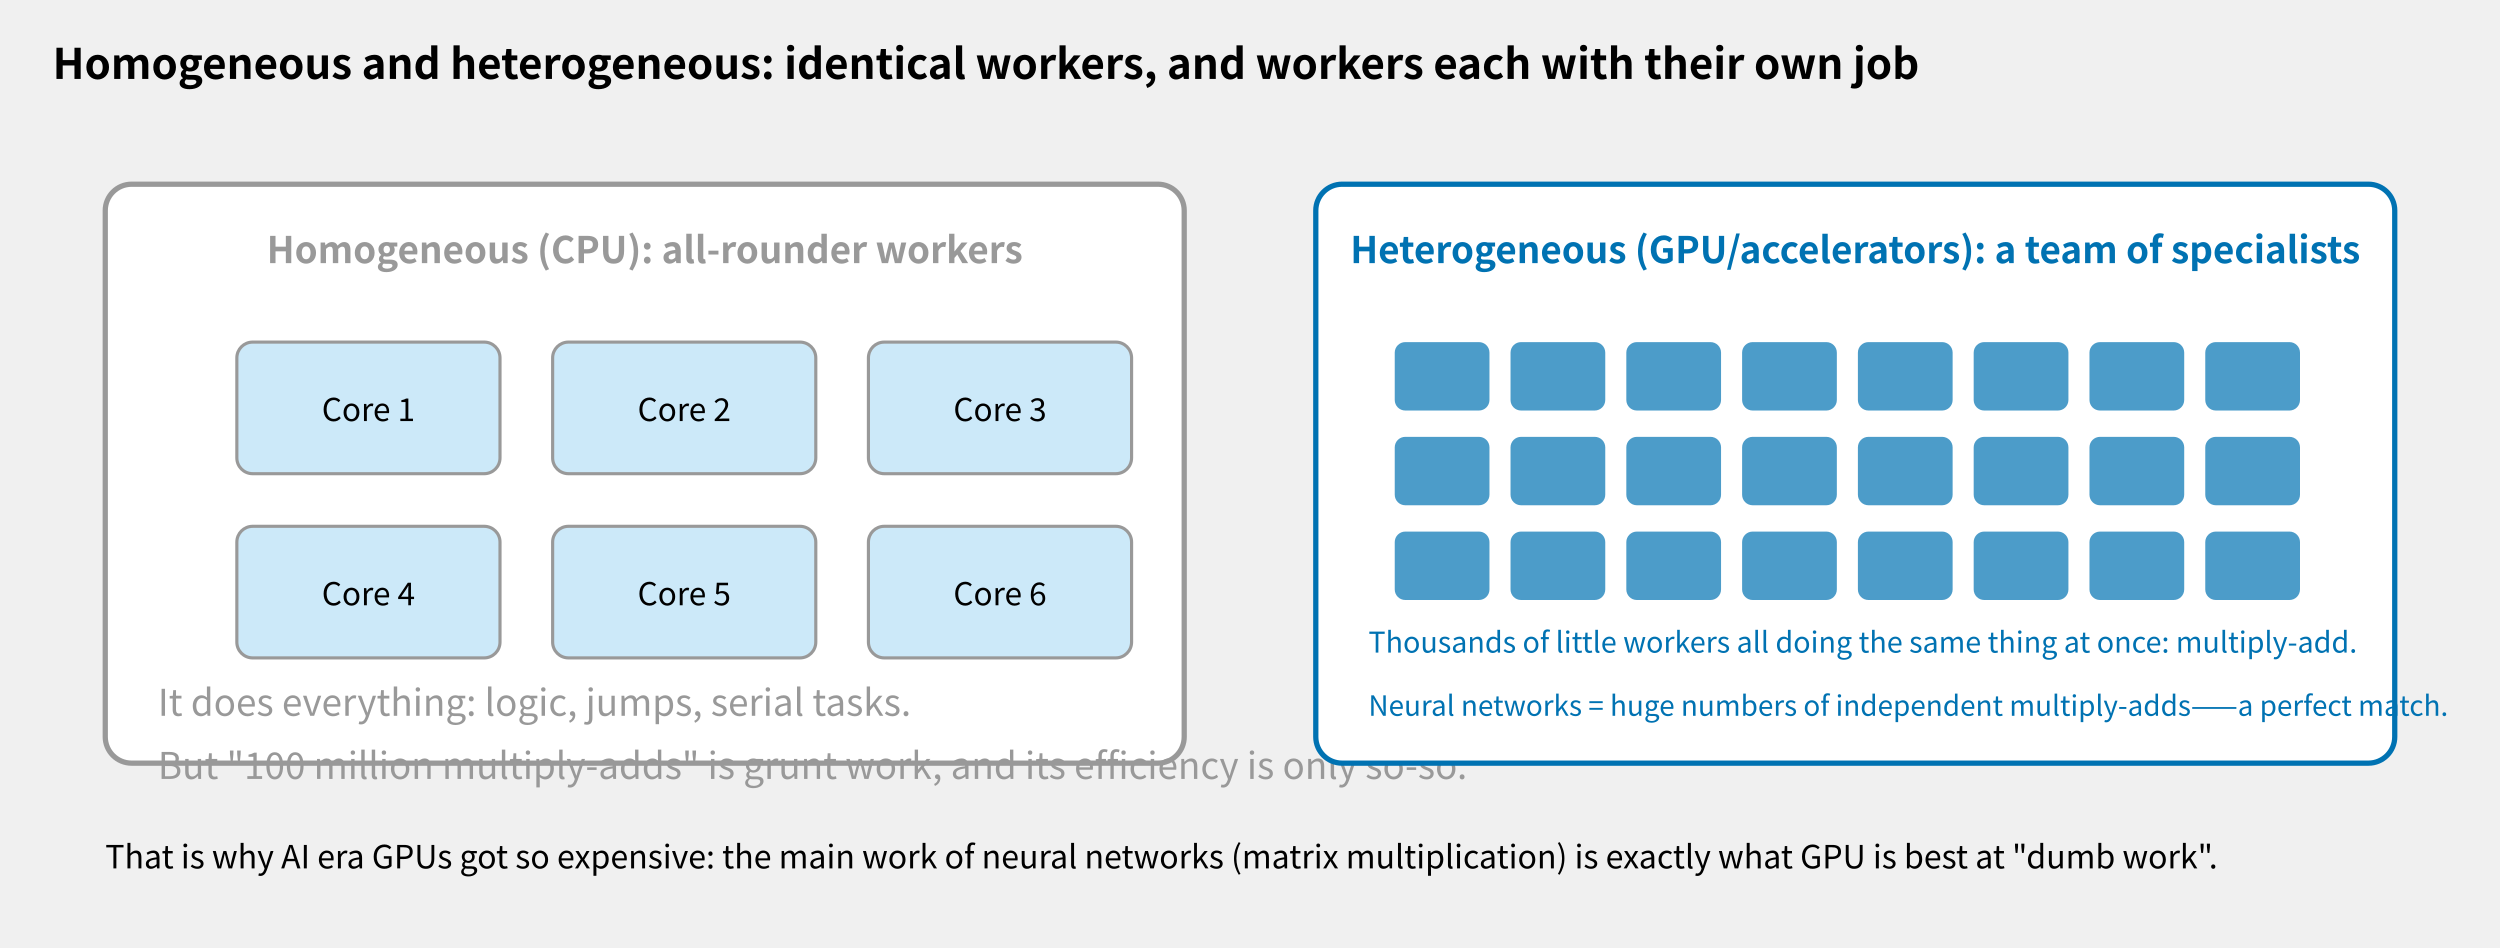
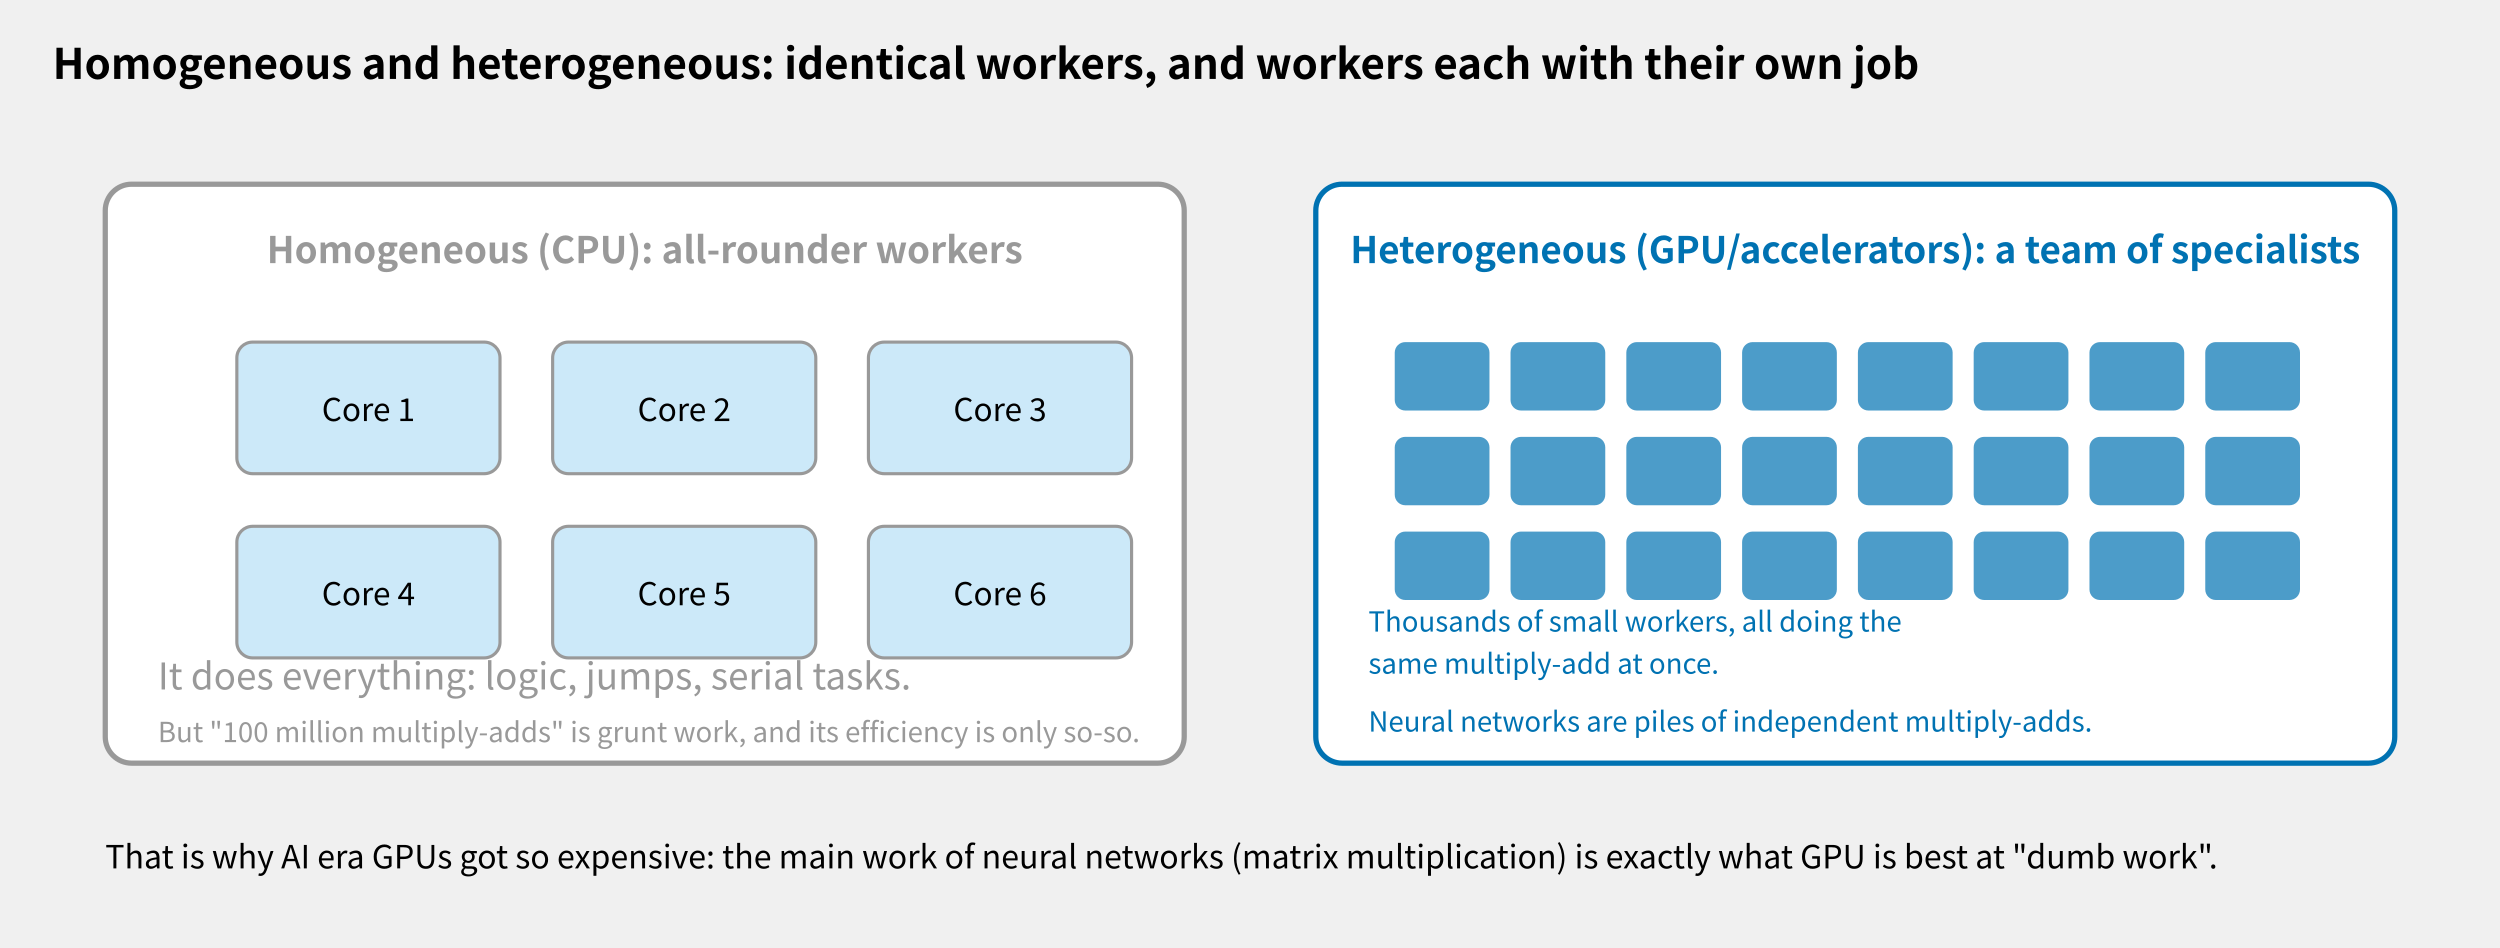
<svg xmlns="http://www.w3.org/2000/svg" width="950" height="360" viewBox="0 0 950 360">
  <defs>
    <marker id="arr" viewBox="0 0 10 10" refX="9" refY="5" markerWidth="7" markerHeight="7" orient="auto-start-reverse">
      <path d="M 0 0 L 10 5 L 0 10 z" fill="#000000" />
    </marker>
  </defs>
  <text x="20" y="30" font-size="16" font-weight="bold" fill="#000000" font-family="Noto Sans CJK SC, sans-serif">Homogeneous and heterogeneous: identical workers, and workers each with their own job</text>
  <g font-family="Noto Sans CJK SC, sans-serif" font-size="14" fill="#000000">
    <rect x="40" y="70" width="410" height="220" rx="10" fill="#ffffff" stroke="#999999" stroke-width="2" />
    <text x="245" y="100" text-anchor="middle" font-weight="bold" fill="#999999">Homogeneous (CPU): all-rounder workers</text>
    <rect x="90" y="130" width="100" height="50" rx="6" fill="#56B4E9" fill-opacity="0.3" stroke="#999999" stroke-width="1.2" />
    <text x="140" y="160" text-anchor="middle" font-size="12">Core 1</text>
    <rect x="210" y="130" width="100" height="50" rx="6" fill="#56B4E9" fill-opacity="0.3" stroke="#999999" stroke-width="1.2" />
    <text x="260" y="160" text-anchor="middle" font-size="12">Core 2</text>
    <rect x="330" y="130" width="100" height="50" rx="6" fill="#56B4E9" fill-opacity="0.3" stroke="#999999" stroke-width="1.2" />
    <text x="380" y="160" text-anchor="middle" font-size="12">Core 3</text>
    <rect x="90" y="200" width="100" height="50" rx="6" fill="#56B4E9" fill-opacity="0.3" stroke="#999999" stroke-width="1.2" />
    <text x="140" y="230" text-anchor="middle" font-size="12">Core 4</text>
    <rect x="210" y="200" width="100" height="50" rx="6" fill="#56B4E9" fill-opacity="0.3" stroke="#999999" stroke-width="1.2" />
    <text x="260" y="230" text-anchor="middle" font-size="12">Core 5</text>
    <rect x="330" y="200" width="100" height="50" rx="6" fill="#56B4E9" fill-opacity="0.3" stroke="#999999" stroke-width="1.2" />
    <text x="380" y="230" text-anchor="middle" font-size="12">Core 6</text>
-     <text x="60" y="272" fill="#999999">It does everything: logic, jumps, serial tasks.</text>
-     <text x="60" y="296" fill="#999999">But "100 million multiply-adds" is grunt work, and its efficiency is only so-so.</text>
+     <text x="60" y="262" fill="#999999">It does everything: logic, jumps, serial tasks.</text>
+     <text x="60" y="282" font-size="10.5" fill="#999999">But "100 million multiply-adds" is grunt work, and its efficiency is only so-so.</text>
    <rect x="500" y="70" width="410" height="220" rx="10" fill="#ffffff" stroke="#0072B2" stroke-width="2" />
    <text x="705" y="100" text-anchor="middle" font-weight="bold" fill="#0072B2">Heterogeneous (GPU/accelerators): a team of specialists</text>
    <rect x="530" y="130" width="36" height="26" rx="4" fill="#0072B2" fill-opacity="0.7" />
    <rect x="574" y="130" width="36" height="26" rx="4" fill="#0072B2" fill-opacity="0.7" />
    <rect x="618" y="130" width="36" height="26" rx="4" fill="#0072B2" fill-opacity="0.7" />
    <rect x="662" y="130" width="36" height="26" rx="4" fill="#0072B2" fill-opacity="0.7" />
    <rect x="706" y="130" width="36" height="26" rx="4" fill="#0072B2" fill-opacity="0.7" />
    <rect x="750" y="130" width="36" height="26" rx="4" fill="#0072B2" fill-opacity="0.7" />
    <rect x="794" y="130" width="36" height="26" rx="4" fill="#0072B2" fill-opacity="0.7" />
    <rect x="838" y="130" width="36" height="26" rx="4" fill="#0072B2" fill-opacity="0.7" />
    <rect x="530" y="166" width="36" height="26" rx="4" fill="#0072B2" fill-opacity="0.7" />
    <rect x="574" y="166" width="36" height="26" rx="4" fill="#0072B2" fill-opacity="0.7" />
    <rect x="618" y="166" width="36" height="26" rx="4" fill="#0072B2" fill-opacity="0.7" />
    <rect x="662" y="166" width="36" height="26" rx="4" fill="#0072B2" fill-opacity="0.7" />
    <rect x="706" y="166" width="36" height="26" rx="4" fill="#0072B2" fill-opacity="0.7" />
    <rect x="750" y="166" width="36" height="26" rx="4" fill="#0072B2" fill-opacity="0.7" />
    <rect x="794" y="166" width="36" height="26" rx="4" fill="#0072B2" fill-opacity="0.7" />
    <rect x="838" y="166" width="36" height="26" rx="4" fill="#0072B2" fill-opacity="0.7" />
    <rect x="530" y="202" width="36" height="26" rx="4" fill="#0072B2" fill-opacity="0.7" />
    <rect x="574" y="202" width="36" height="26" rx="4" fill="#0072B2" fill-opacity="0.7" />
    <rect x="618" y="202" width="36" height="26" rx="4" fill="#0072B2" fill-opacity="0.7" />
    <rect x="662" y="202" width="36" height="26" rx="4" fill="#0072B2" fill-opacity="0.7" />
    <rect x="706" y="202" width="36" height="26" rx="4" fill="#0072B2" fill-opacity="0.7" />
    <rect x="750" y="202" width="36" height="26" rx="4" fill="#0072B2" fill-opacity="0.7" />
    <rect x="794" y="202" width="36" height="26" rx="4" fill="#0072B2" fill-opacity="0.7" />
    <rect x="838" y="202" width="36" height="26" rx="4" fill="#0072B2" fill-opacity="0.7" />
-     <text x="520" y="248" fill="#0072B2" font-size="10.9">Thousands of little workers all doing the same thing at once: multiply-add.</text>
-     <text x="520" y="272" fill="#0072B2" font-size="10.6">Neural networks = huge numbers of independent multiply-adds——a perfect match.</text>
+     <text x="520" y="240" fill="#0072B2" font-size="10.5">Thousands of small workers, all doing the</text>
+     <text x="520" y="256" fill="#0072B2" font-size="10.5">same multiply-add at once.</text>
+     <text x="520" y="278" fill="#0072B2" font-size="10.5">Neural networks are piles of independent multiply-adds.</text>
  </g>
  <text x="40" y="330" font-size="12.2" font-family="Noto Sans CJK SC, sans-serif" fill="#000000">That is why AI era GPUs got so expensive: the main work of neural networks (matrix multiplication) is exactly what GPU is best at "dumb work".</text>
</svg>
